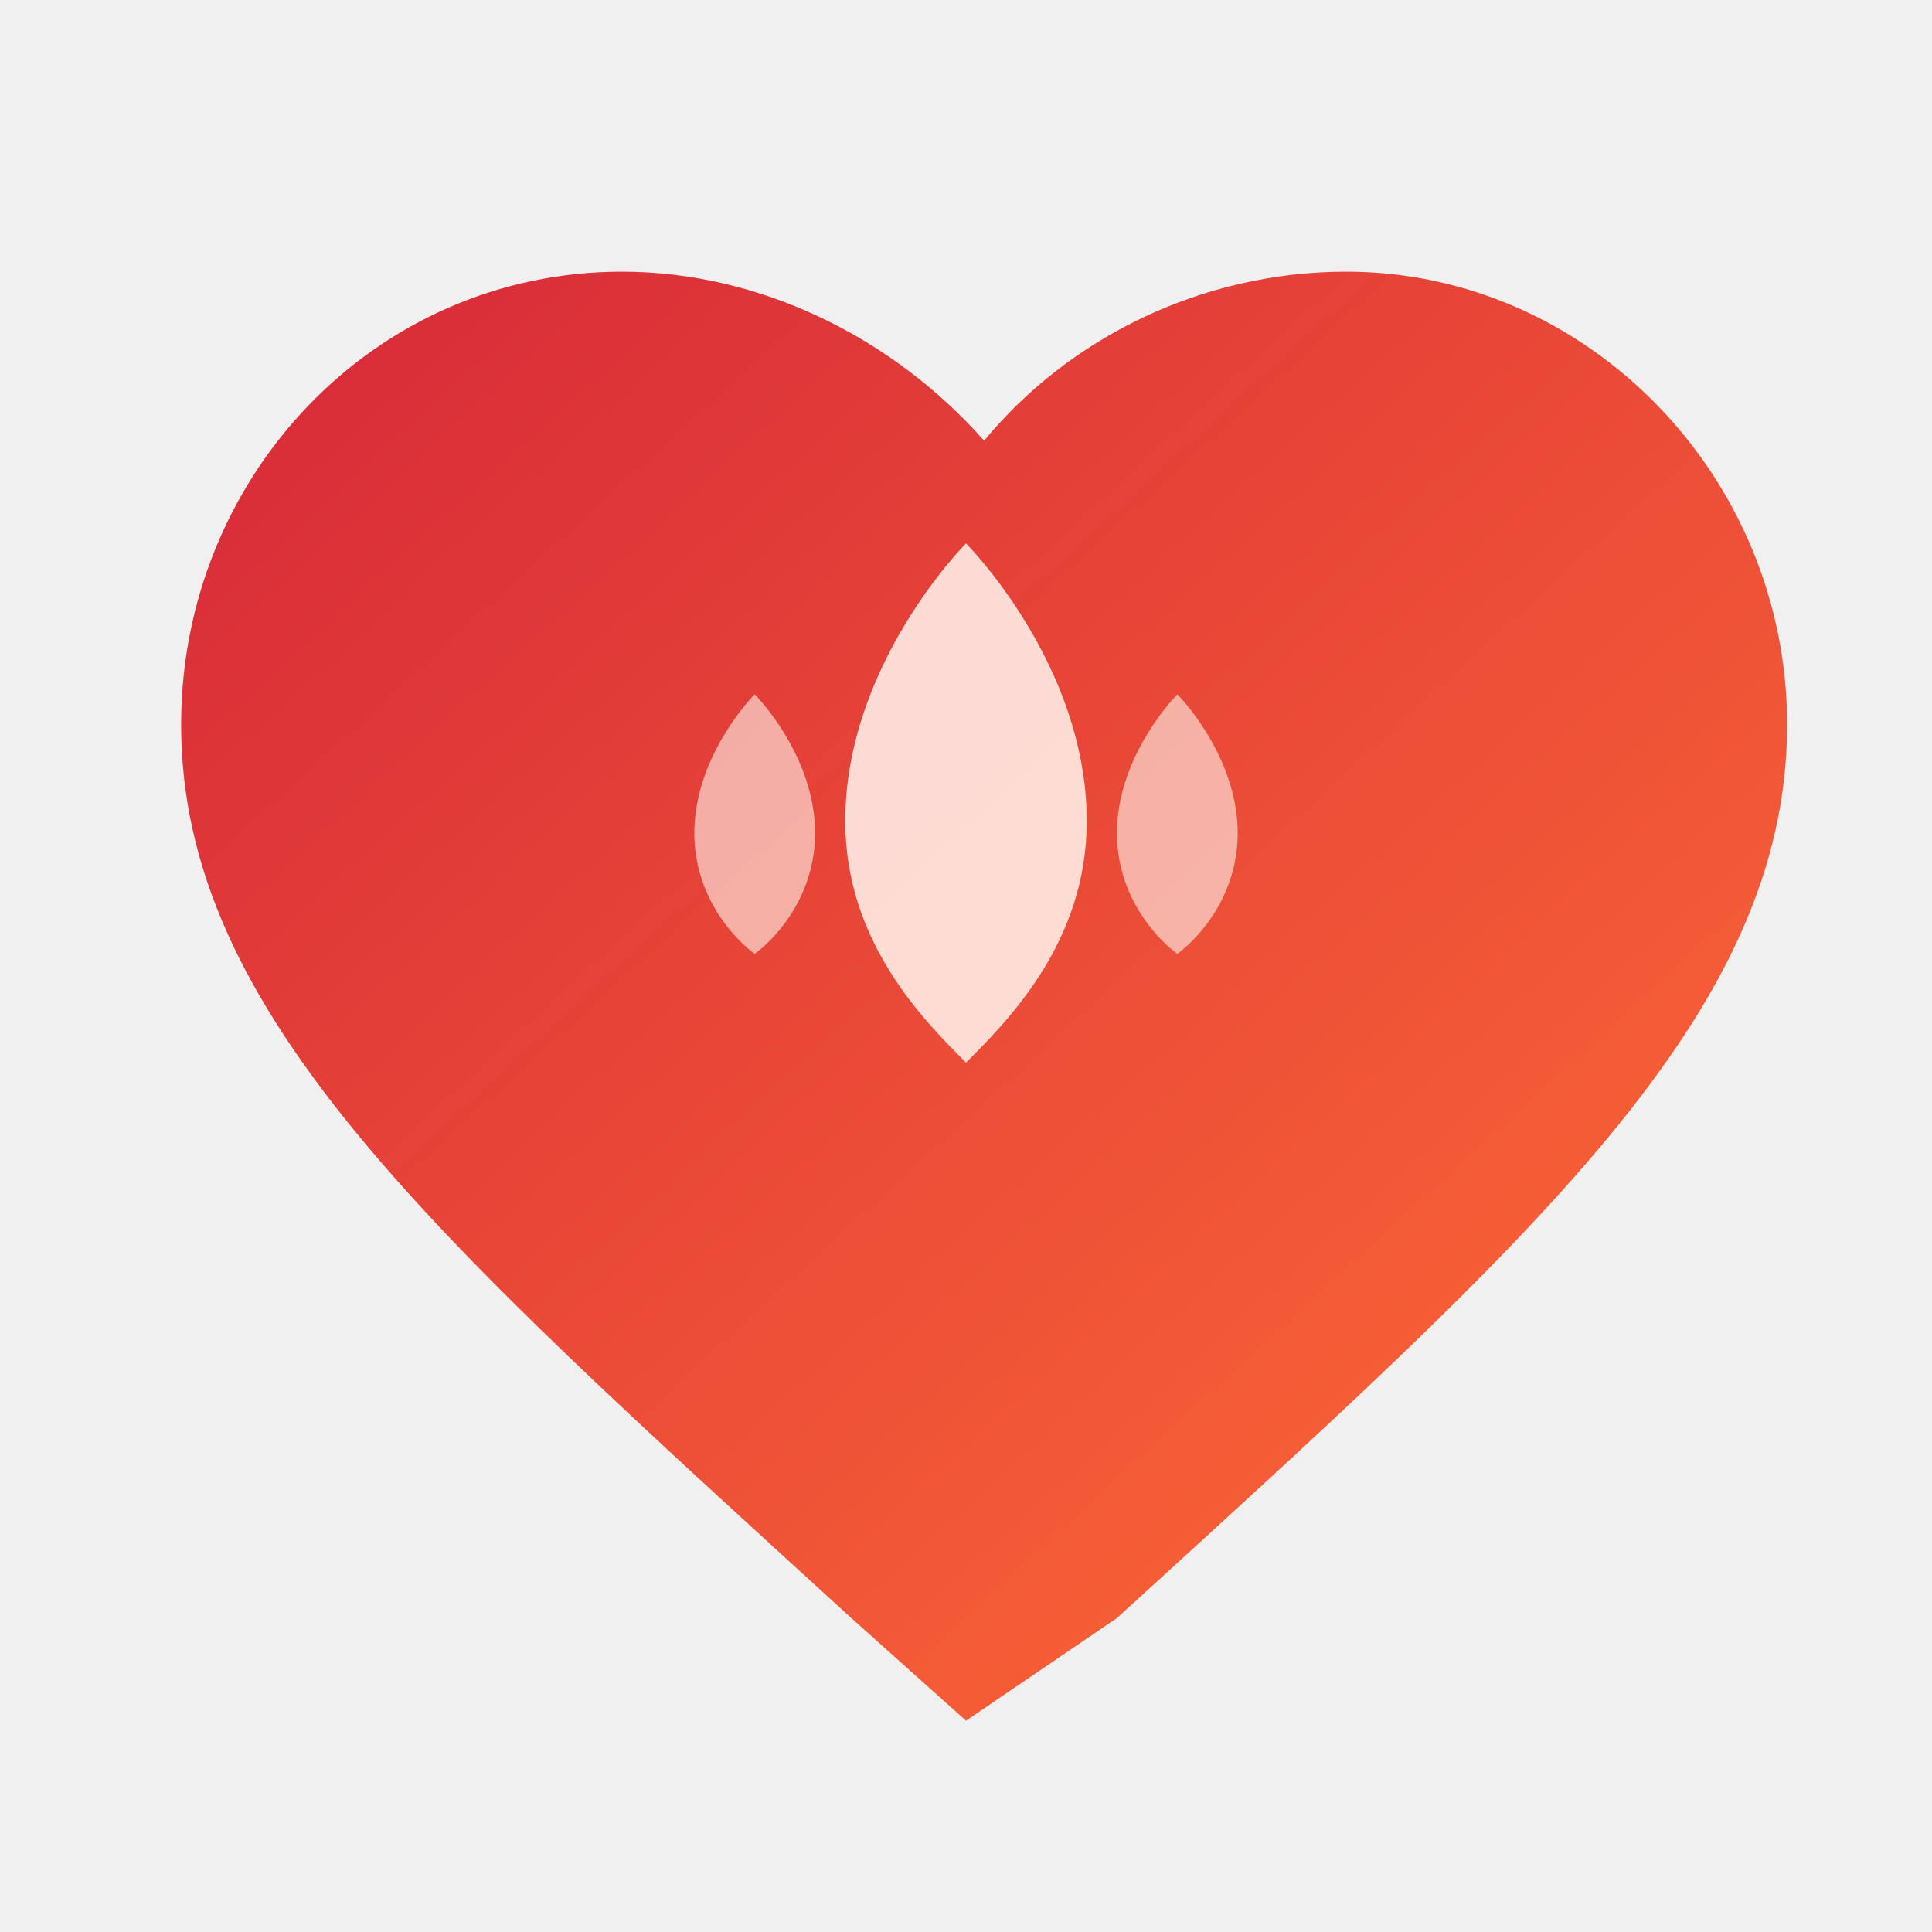
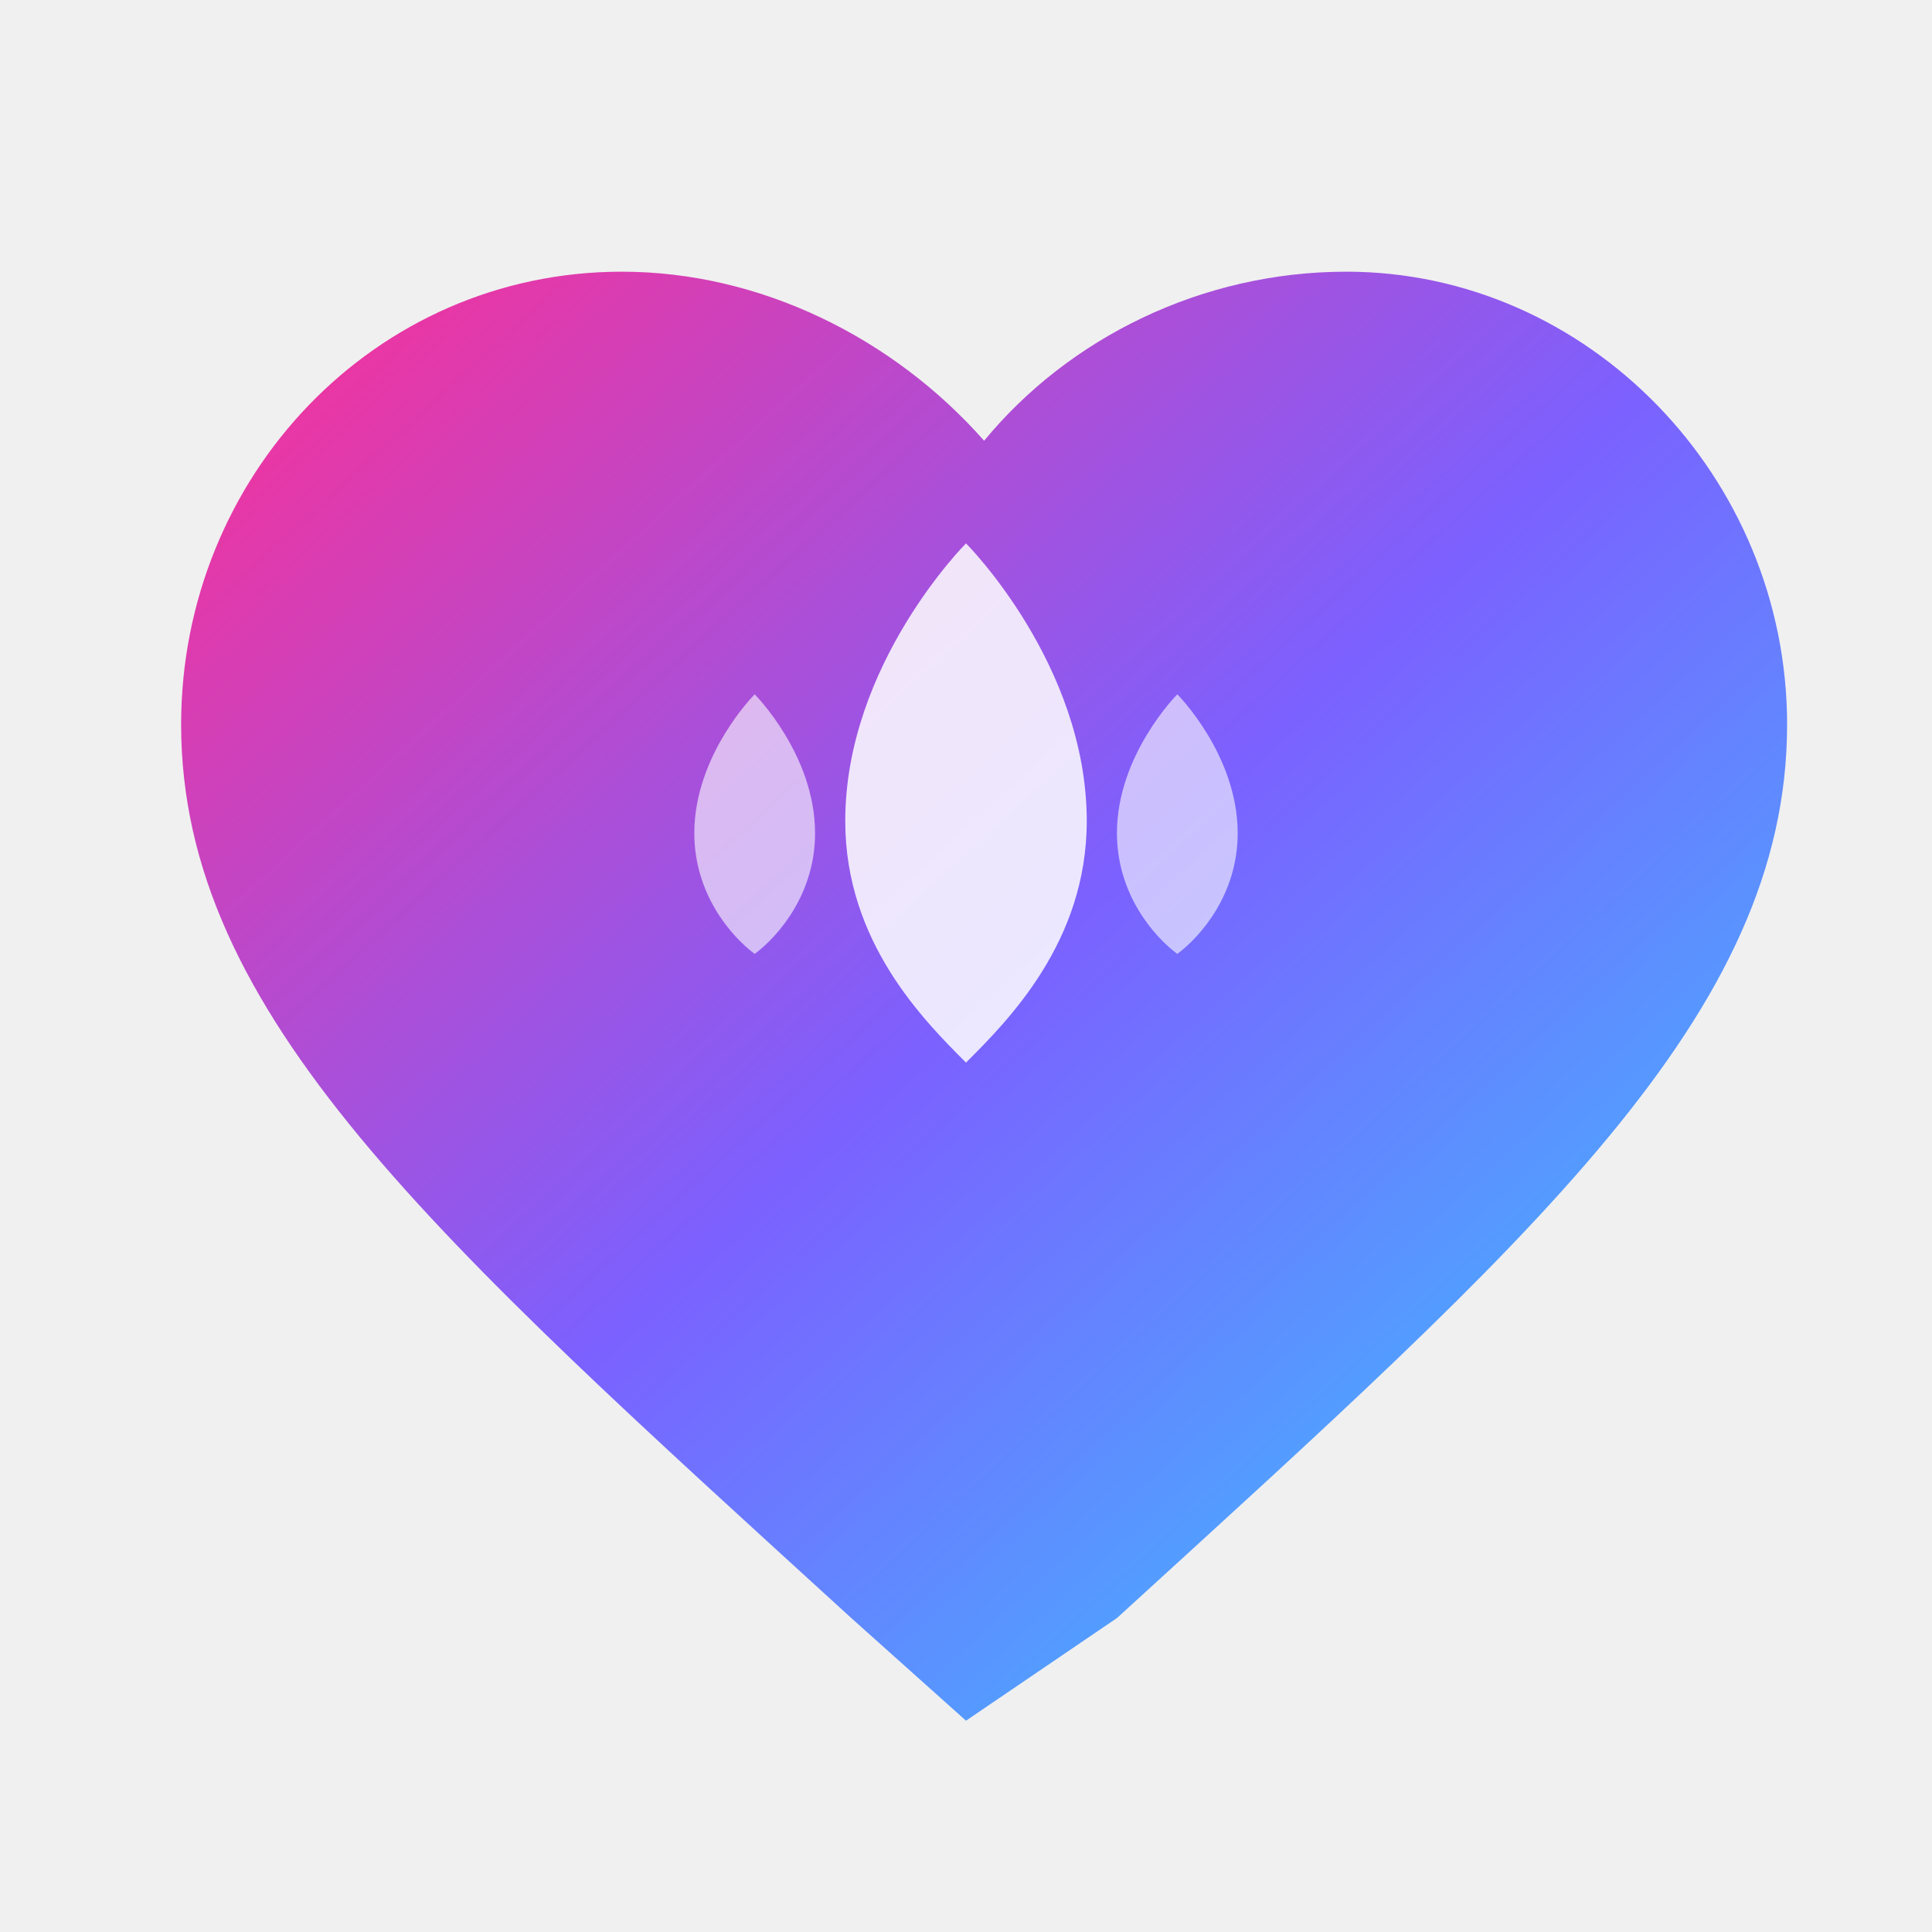
<svg xmlns="http://www.w3.org/2000/svg" viewBox="0 0 32 32" fill="none">
  <defs>
    <linearGradient id="flameGrad" x1="0%" y1="0%" x2="100%" y2="100%">
-       <stop offset="0%" stop-color="#D62839" />
-       <stop offset="100%" stop-color="#FF6E35" />
+       <stop offset="0%" stop-color="#FF2E93" />
+       <stop offset="50%" stop-color="#7B61FF" />
+       <stop offset="100%" stop-color="#2ED4FF" />
    </linearGradient>
  </defs>
  <path d="M16 28.5l-1.9-1.7C7.2 20.5 3 16.8 3 12c0-4.1 3.2-7.5 7.3-7.5c2.3 0 4.5 1.1 6 2.8c1.4-1.7 3.6-2.8 6-2.8c4 0 7.3 3.4 7.3 7.5c0 4.8-4.2 8.5-11.1 14.8L16 28.5z" fill="url(#flameGrad)" />
-   <path d="M16 9c0 0-2 2-2 4.6c0 2 1.3 3.3 2 4c0.7-0.7 2-2 2-4C18 11 16 9 16 9z" fill="#FFF6EE" opacity="0.85" />
-   <path d="M12.5 11.5c0 0-1 1-1 2.3c0 1 0.6 1.7 1 2c0.4-0.3 1-1 1-2C13.5 12.5 12.5 11.5 12.5 11.5z" fill="#FFF6EE" opacity="0.6" />
-   <path d="M19.5 11.5c0 0-1 1-1 2.3c0 1 0.6 1.7 1 2c0.4-0.3 1-1 1-2C20.5 12.5 19.5 11.5 19.5 11.5z" fill="#FFF6EE" opacity="0.6" />
+   <path d="M16 9c0 0-2 2-2 4.6c0 2 1.3 3.3 2 4c0.7-0.7 2-2 2-4C18 11 16 9 16 9z" fill="#FFFFFF" opacity="0.85" />
+   <path d="M12.5 11.5c0 0-1 1-1 2.3c0 1 0.6 1.7 1 2c0.4-0.3 1-1 1-2C13.5 12.5 12.5 11.5 12.5 11.5z" fill="#FFFFFF" opacity="0.6" />
+   <path d="M19.5 11.5c0 0-1 1-1 2.3c0 1 0.6 1.7 1 2c0.4-0.3 1-1 1-2C20.5 12.5 19.5 11.5 19.5 11.5z" fill="#FFFFFF" opacity="0.6" />
</svg>
